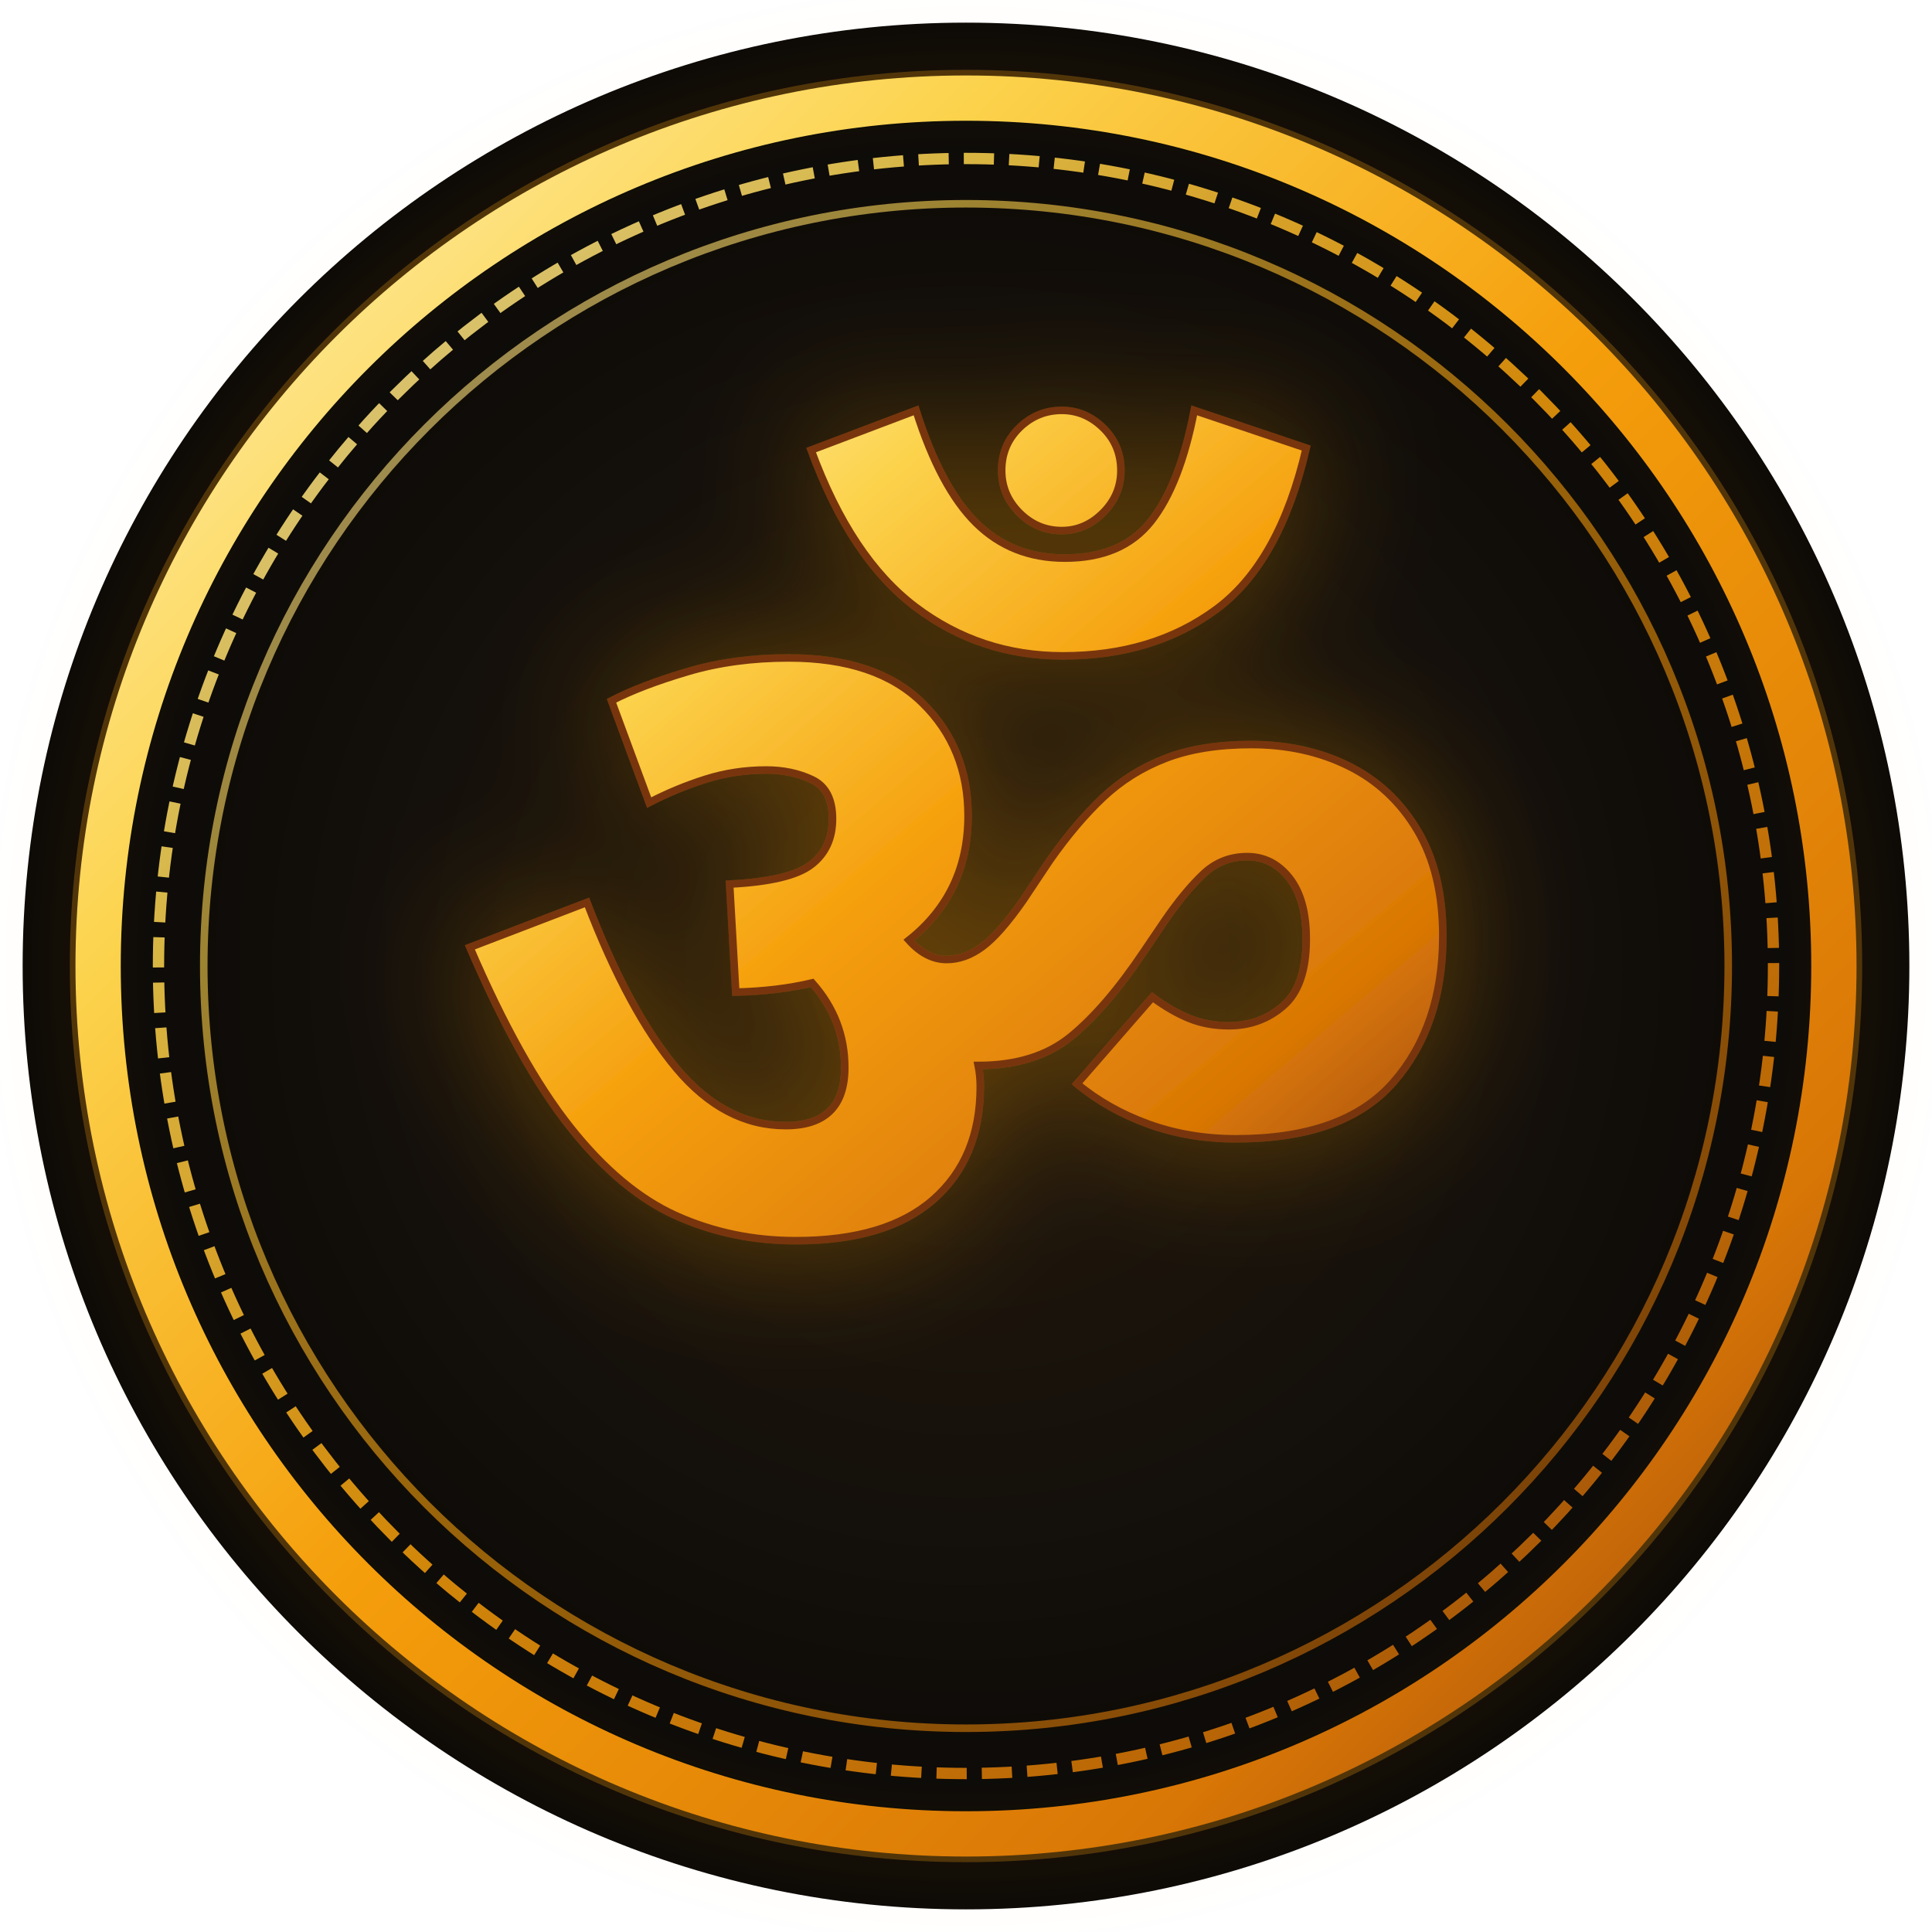
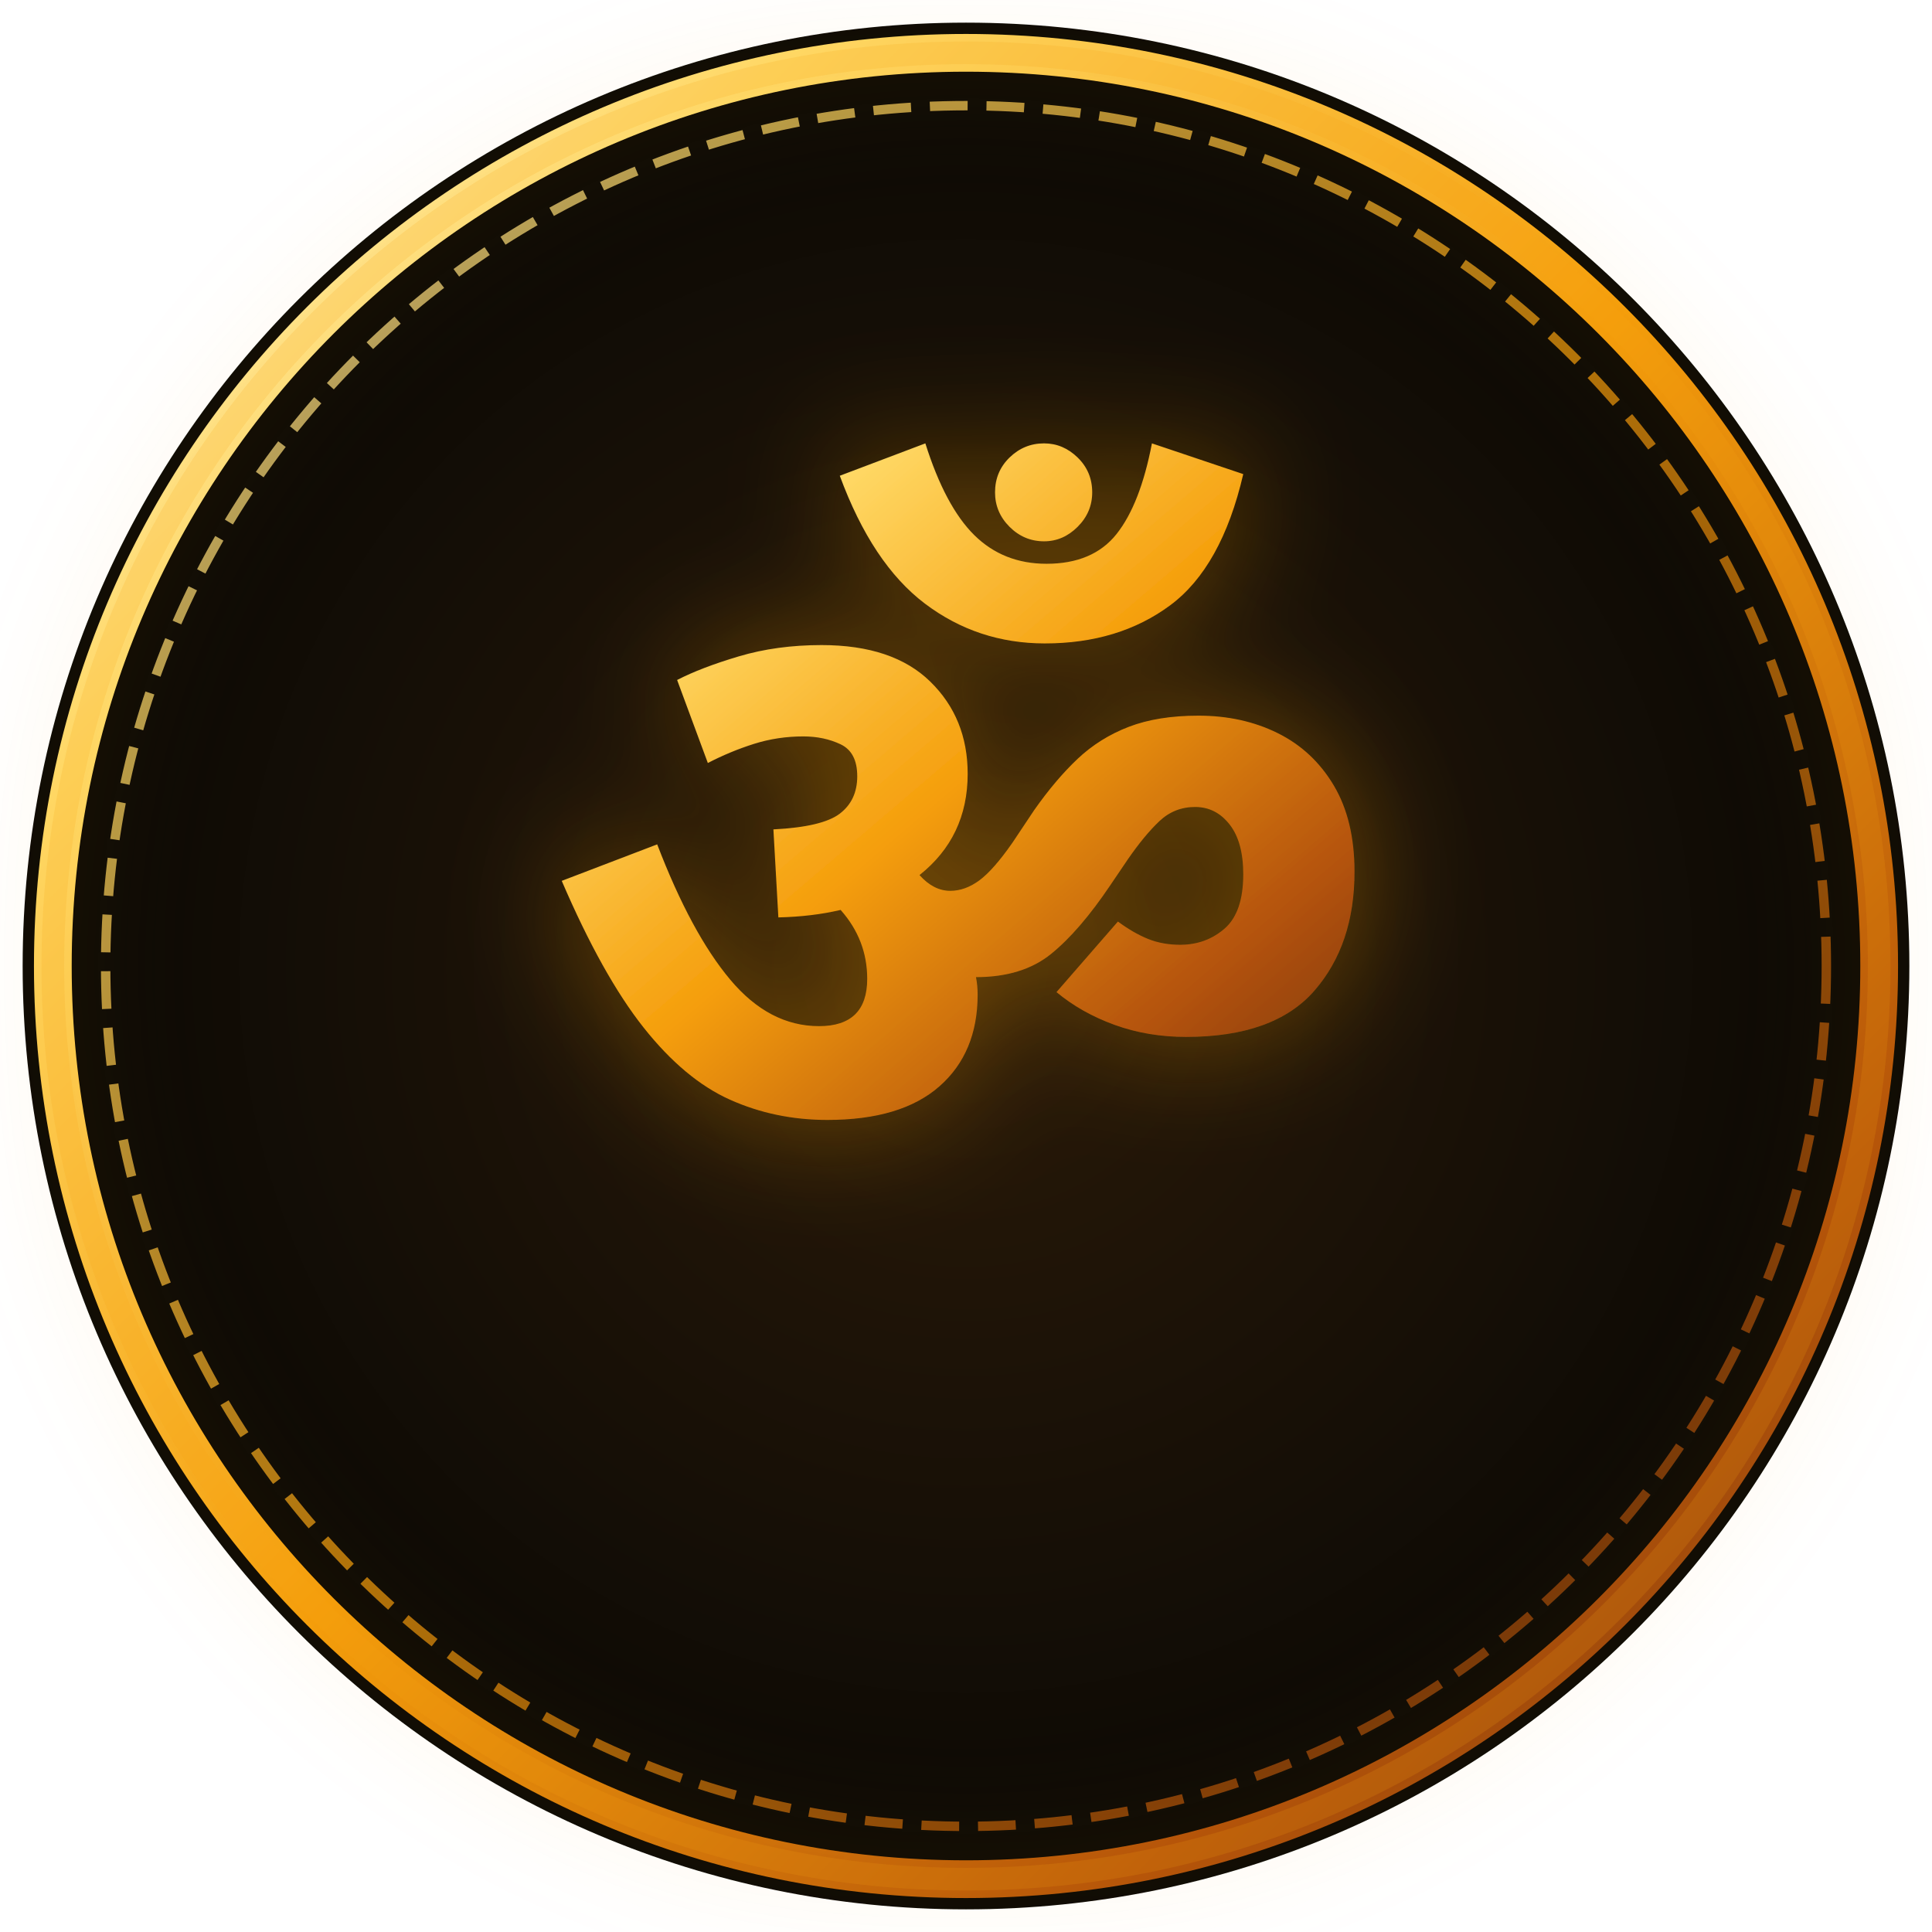
- <svg xmlns="http://www.w3.org/2000/svg" viewBox="0 0 512 512" width="100%" height="100%">
+ <svg xmlns="http://www.w3.org/2000/svg" viewBox="0 0 512 512" width="512" height="512">
  <defs>
-     <radialGradient id="bgGrad" cx="50%" cy="50%" r="50%">
-       <stop offset="0%" stop-color="#24190c" />
-       <stop offset="60%" stop-color="#14100b" />
-       <stop offset="100%" stop-color="#0a0806" />
+     <radialGradient id="bgG" cx="50%" cy="50%" r="50%">
+       <stop offset="0%" stop-color="#2a1a08" />
+       <stop offset="70%" stop-color="#140e06" />
+       <stop offset="100%" stop-color="#0a0804" />
    </radialGradient>
-     <linearGradient id="goldGrad" x1="0%" y1="0%" x2="100%" y2="100%">
-       <stop offset="0%" stop-color="#FFF5C2" />
-       <stop offset="25%" stop-color="#FCD34D" />
+     <linearGradient id="goldG" x1="0%" y1="0%" x2="100%" y2="100%">
+       <stop offset="0%" stop-color="#FFF8D6" />
+       <stop offset="20%" stop-color="#FFD966" />
      <stop offset="50%" stop-color="#F59E0B" />
-       <stop offset="80%" stop-color="#D97706" />
-       <stop offset="100%" stop-color="#92400E" />
+       <stop offset="80%" stop-color="#B45309" />
+       <stop offset="100%" stop-color="#78350F" />
    </linearGradient>
-     <filter id="goldGlow" x="-20%" y="-20%" width="140%" height="140%">
-       <feGaussianBlur stdDeviation="10" result="blur" />
+     <clipPath id="circleClip">
+       <circle cx="256" cy="256" r="228" />
+     </clipPath>
+     <filter id="glow" x="-30%" y="-30%" width="160%" height="160%">
+       <feGaussianBlur stdDeviation="14" result="blur" />
      <feComposite in="SourceGraphic" in2="blur" operator="over" />
    </filter>
-     <filter id="omShadow" x="-30%" y="-30%" width="160%" height="160%">
-       <feDropShadow dx="0" dy="8" stdDeviation="12" flood-color="#000000" flood-opacity="0.75" />
-       <feDropShadow dx="0" dy="0" stdDeviation="18" flood-color="#F59E0B" flood-opacity="0.35" />
+     <filter id="shadow" x="-20%" y="-20%" width="140%" height="140%">
+       <feDropShadow dx="0" dy="4" stdDeviation="8" flood-color="#000" flood-opacity="0.8" />
+       <feDropShadow dx="0" dy="0" stdDeviation="16" flood-color="#F59E0B" flood-opacity="0.4" />
    </filter>
  </defs>
-   <circle cx="256" cy="256" r="250" fill="url(#bgGrad)" />
-   <circle cx="256" cy="256" r="236" fill="none" stroke="#F59E0B" stroke-width="3" opacity="0.3" filter="url(#goldGlow)" />
-   <circle cx="256" cy="256" r="230" fill="none" stroke="url(#goldGrad)" stroke-width="12" />
-   <circle cx="256" cy="256" r="214" fill="none" stroke="url(#goldGrad)" stroke-width="3" opacity="0.85" stroke-dasharray="8 4" />
-   <circle cx="256" cy="256" r="202" fill="none" stroke="url(#goldGrad)" stroke-width="2" opacity="0.6" />
-   <g filter="url(#omShadow)" transform="translate(0, 10)">
-     <text x="256" y="335" font-family="'Noto Sans Devanagari', 'Nirmala UI', 'Yatra One', 'Segoe UI', sans-serif" font-size="270" font-weight="900" fill="url(#goldGrad)" stroke="#78350F" stroke-width="2" text-anchor="middle" letter-spacing="0">ॐ</text>
+   <circle cx="256" cy="256" r="250" fill="url(#bgG)" />
+   <circle cx="256" cy="256" r="242" fill="none" stroke="url(#goldG)" stroke-width="10" />
+   <circle cx="256" cy="256" r="228" fill="none" stroke="url(#goldG)" stroke-width="2.5" opacity="0.7" stroke-dasharray="10 5" />
+   <circle cx="256" cy="256" r="242" fill="none" stroke="#F59E0B" stroke-width="6" opacity="0.2" filter="url(#glow)" />
+   <g clip-path="url(#circleClip)" filter="url(#shadow)">
+     <text x="256" y="310" font-family="'Noto Sans Devanagari','Nirmala UI','Mangal','Segoe UI',sans-serif" font-size="220" font-weight="900" fill="url(#goldG)" text-anchor="middle" dominant-baseline="auto">ॐ</text>
  </g>
</svg>
